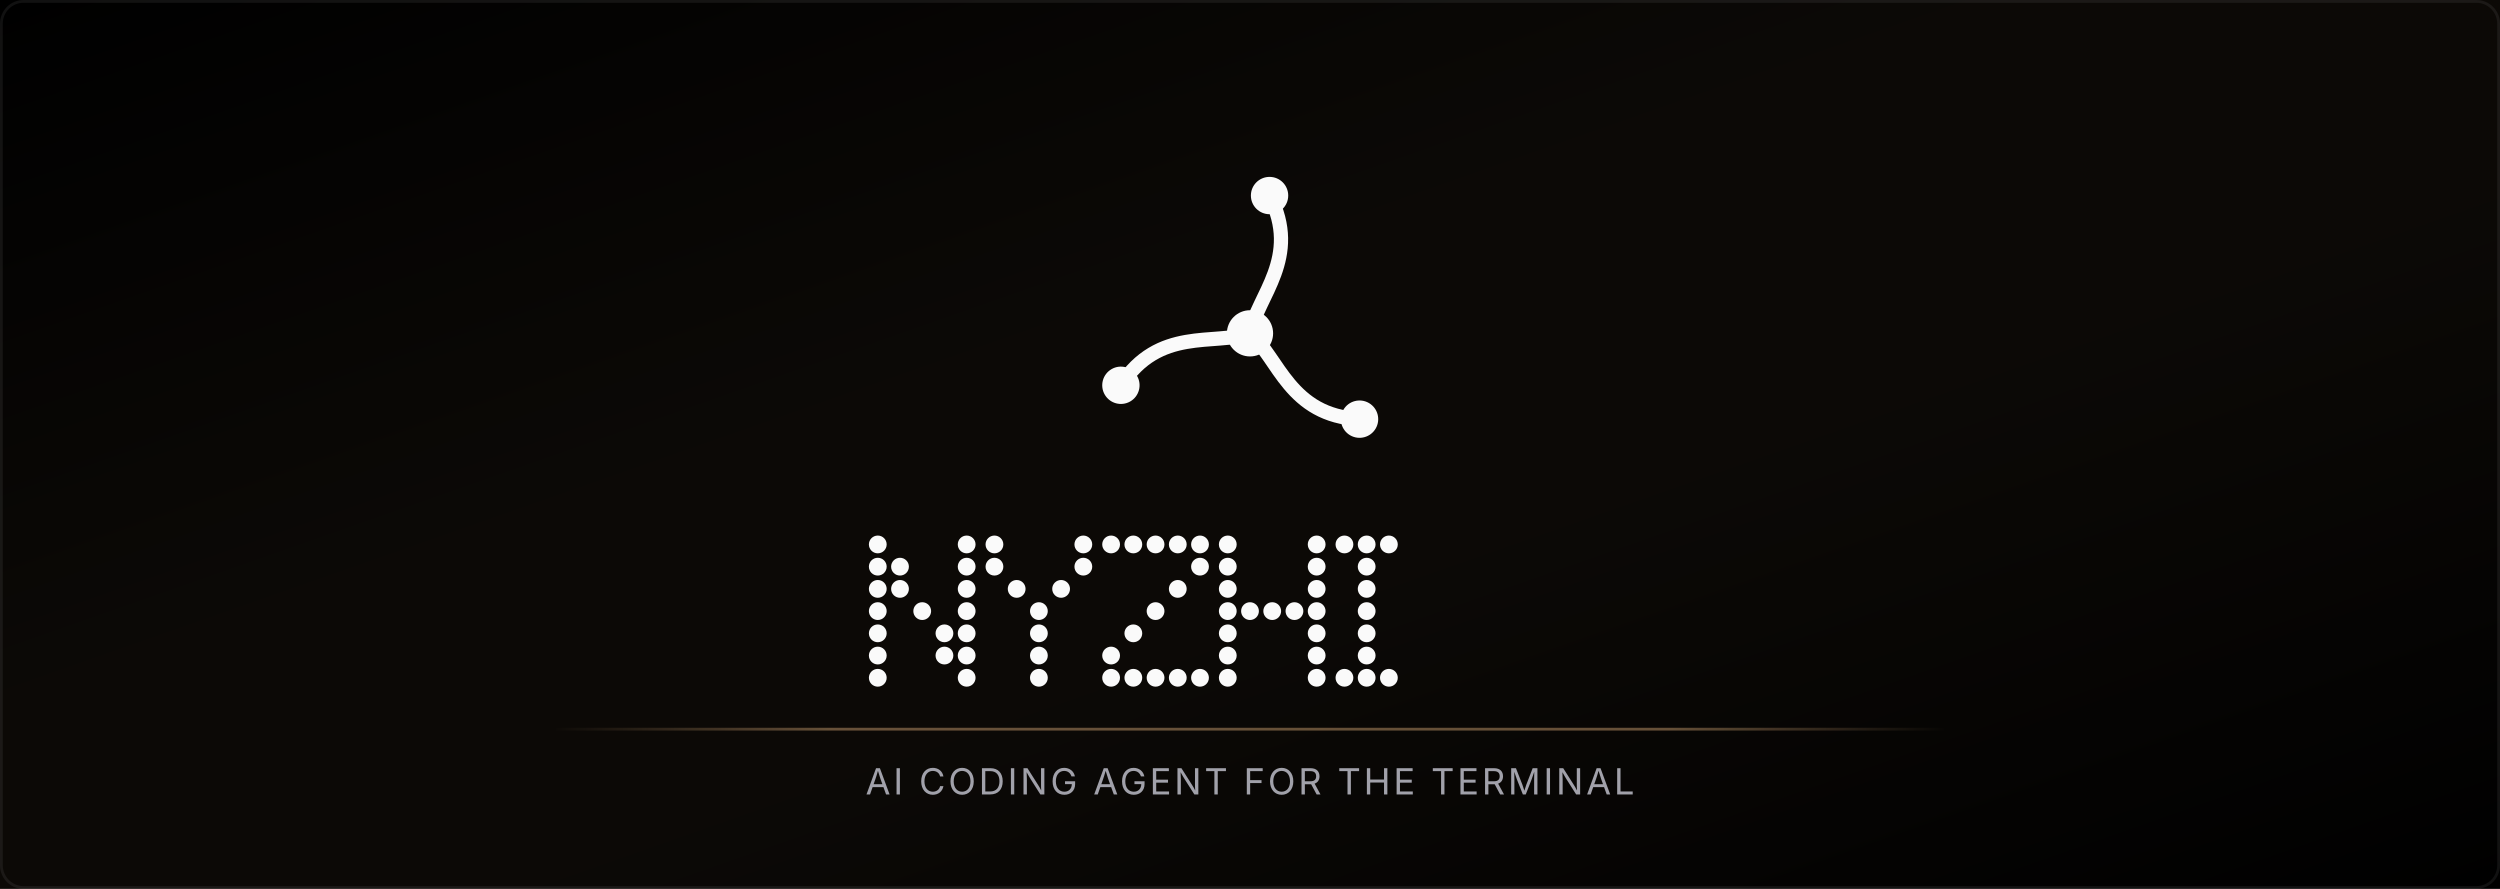
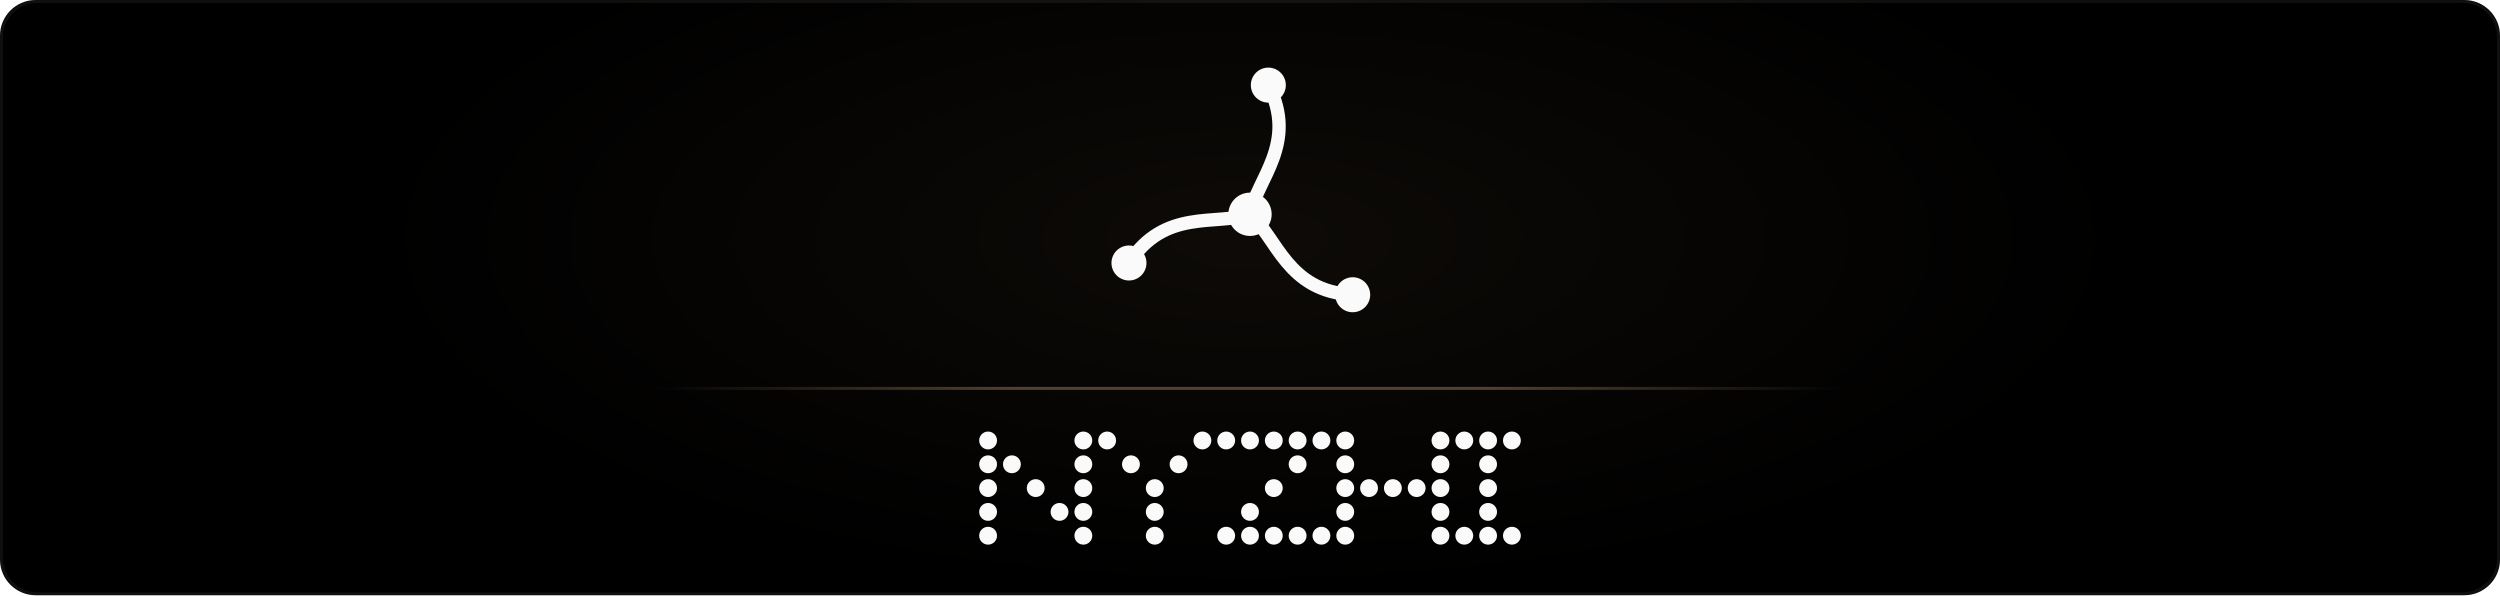
- <svg xmlns="http://www.w3.org/2000/svg" viewBox="0 0 900 320">
+ <svg xmlns="http://www.w3.org/2000/svg" viewBox="0 0 840 200">
  <defs>
-     <linearGradient id="shimmer" x1="0" y1="0" x2="1" y2="1">
+     <radialGradient id="glow" cx="50%" cy="50%" r="50%">
+       <stop offset="0%" stop-color="#C49A6C" stop-opacity="0.07" />
+       <stop offset="100%" stop-color="#C49A6C" stop-opacity="0" />
+     </radialGradient>
+     <linearGradient id="rule" x1="0" y1="0" x2="1" y2="0">
      <stop offset="0%" stop-color="#C49A6C" stop-opacity="0" />
-       <stop offset="40%" stop-color="#C49A6C" stop-opacity="0.06" />
-       <stop offset="60%" stop-color="#C49A6C" stop-opacity="0.06" />
-       <stop offset="100%" stop-color="#C49A6C" stop-opacity="0" />
-     </linearGradient>
-     <linearGradient id="accent-line" x1="0" y1="0" x2="1" y2="0">
-       <stop offset="0%" stop-color="#C49A6C" stop-opacity="0" />
-       <stop offset="20%" stop-color="#C49A6C" stop-opacity="0.5" />
-       <stop offset="80%" stop-color="#C49A6C" stop-opacity="0.5" />
+       <stop offset="30%" stop-color="#C49A6C" stop-opacity="0.4" />
+       <stop offset="70%" stop-color="#C49A6C" stop-opacity="0.4" />
      <stop offset="100%" stop-color="#C49A6C" stop-opacity="0" />
    </linearGradient>
  </defs>
-   <rect width="900" height="320" fill="#000000" />
-   <rect width="900" height="320" fill="url(#shimmer)" />
-   <g transform="translate(450,120) scale(0.32)" fill="#FAFAFA">
+   <rect width="840" height="200" rx="12" fill="#000000" />
+   <ellipse cx="420" cy="80" rx="300" ry="120" fill="url(#glow)" />
+   <g transform="translate(420,72) scale(0.28)" fill="#FAFAFA">
    <circle r="26" />
    <g stroke="#FAFAFA" stroke-width="16" fill="none" stroke-linecap="round">
      <path d="M 0,0 C 8,-42 58,-85 22,-155" />
      <path d="M 0,0 C 8,-42 58,-85 22,-155" transform="rotate(120)" />
      <path d="M 0,0 C 8,-42 58,-85 22,-155" transform="rotate(240)" />
    </g>
    <circle cx="22" cy="-155" r="21" />
    <circle cx="22" cy="-155" r="21" transform="rotate(120)" />
    <circle cx="22" cy="-155" r="21" transform="rotate(240)" />
  </g>
-   <g transform="translate(0,0)" fill="#FAFAFA">
-     <circle cx="316" cy="196" r="3.2" />
-     <circle cx="348" cy="196" r="3.2" />
-     <circle cx="316" cy="204" r="3.2" />
-     <circle cx="324" cy="204" r="3.2" />
-     <circle cx="348" cy="204" r="3.2" />
-     <circle cx="316" cy="212" r="3.2" />
-     <circle cx="324" cy="212" r="3.2" />
-     <circle cx="348" cy="212" r="3.2" />
-     <circle cx="316" cy="220" r="3.2" />
-     <circle cx="332" cy="220" r="3.2" />
-     <circle cx="348" cy="220" r="3.2" />
-     <circle cx="316" cy="228" r="3.2" />
-     <circle cx="340" cy="228" r="3.2" />
-     <circle cx="348" cy="228" r="3.2" />
-     <circle cx="316" cy="236" r="3.2" />
-     <circle cx="340" cy="236" r="3.2" />
-     <circle cx="348" cy="236" r="3.2" />
-     <circle cx="316" cy="244" r="3.2" />
-     <circle cx="348" cy="244" r="3.2" />
-     <circle cx="358" cy="196" r="3.2" />
-     <circle cx="390" cy="196" r="3.2" />
-     <circle cx="358" cy="204" r="3.2" />
-     <circle cx="390" cy="204" r="3.2" />
-     <circle cx="366" cy="212" r="3.2" />
-     <circle cx="382" cy="212" r="3.2" />
-     <circle cx="374" cy="220" r="3.2" />
-     <circle cx="374" cy="228" r="3.2" />
-     <circle cx="374" cy="236" r="3.2" />
-     <circle cx="374" cy="244" r="3.2" />
-     <circle cx="400" cy="196" r="3.2" />
-     <circle cx="408" cy="196" r="3.2" />
-     <circle cx="416" cy="196" r="3.2" />
-     <circle cx="424" cy="196" r="3.2" />
-     <circle cx="432" cy="196" r="3.2" />
-     <circle cx="432" cy="204" r="3.2" />
-     <circle cx="424" cy="212" r="3.2" />
-     <circle cx="416" cy="220" r="3.2" />
-     <circle cx="408" cy="228" r="3.2" />
-     <circle cx="400" cy="236" r="3.2" />
-     <circle cx="400" cy="244" r="3.2" />
-     <circle cx="408" cy="244" r="3.2" />
-     <circle cx="416" cy="244" r="3.2" />
-     <circle cx="424" cy="244" r="3.2" />
-     <circle cx="432" cy="244" r="3.2" />
-     <circle cx="442" cy="196" r="3.2" />
-     <circle cx="474" cy="196" r="3.2" />
-     <circle cx="442" cy="204" r="3.2" />
-     <circle cx="474" cy="204" r="3.2" />
-     <circle cx="442" cy="212" r="3.2" />
-     <circle cx="474" cy="212" r="3.2" />
-     <circle cx="442" cy="220" r="3.2" />
-     <circle cx="450" cy="220" r="3.2" />
-     <circle cx="458" cy="220" r="3.2" />
-     <circle cx="466" cy="220" r="3.2" />
-     <circle cx="474" cy="220" r="3.2" />
-     <circle cx="442" cy="228" r="3.2" />
-     <circle cx="474" cy="228" r="3.2" />
-     <circle cx="442" cy="236" r="3.2" />
-     <circle cx="474" cy="236" r="3.2" />
-     <circle cx="442" cy="244" r="3.2" />
-     <circle cx="474" cy="244" r="3.2" />
-     <circle cx="484" cy="196" r="3.2" />
-     <circle cx="492" cy="196" r="3.2" />
-     <circle cx="500" cy="196" r="3.2" />
-     <circle cx="492" cy="204" r="3.2" />
-     <circle cx="492" cy="212" r="3.2" />
-     <circle cx="492" cy="220" r="3.2" />
-     <circle cx="492" cy="228" r="3.2" />
-     <circle cx="492" cy="236" r="3.2" />
-     <circle cx="484" cy="244" r="3.2" />
-     <circle cx="492" cy="244" r="3.2" />
-     <circle cx="500" cy="244" r="3.2" />
+   <rect x="220" y="130" width="400" height="1" fill="url(#rule)" />
+   <g fill="#FAFAFA">
+     <circle cx="332" cy="148" r="3" />
+     <circle cx="364" cy="148" r="3" />
+     <circle cx="332" cy="156" r="3" />
+     <circle cx="340" cy="156" r="3" />
+     <circle cx="364" cy="156" r="3" />
+     <circle cx="332" cy="164" r="3" />
+     <circle cx="348" cy="164" r="3" />
+     <circle cx="364" cy="164" r="3" />
+     <circle cx="332" cy="172" r="3" />
+     <circle cx="356" cy="172" r="3" />
+     <circle cx="364" cy="172" r="3" />
+     <circle cx="332" cy="180" r="3" />
+     <circle cx="364" cy="180" r="3" />
+     <circle cx="372" cy="148" r="3" />
+     <circle cx="404" cy="148" r="3" />
+     <circle cx="380" cy="156" r="3" />
+     <circle cx="396" cy="156" r="3" />
+     <circle cx="388" cy="164" r="3" />
+     <circle cx="388" cy="172" r="3" />
+     <circle cx="388" cy="180" r="3" />
+     <circle cx="412" cy="148" r="3" />
+     <circle cx="420" cy="148" r="3" />
+     <circle cx="428" cy="148" r="3" />
+     <circle cx="436" cy="148" r="3" />
+     <circle cx="444" cy="148" r="3" />
+     <circle cx="436" cy="156" r="3" />
+     <circle cx="428" cy="164" r="3" />
+     <circle cx="420" cy="172" r="3" />
+     <circle cx="412" cy="180" r="3" />
+     <circle cx="420" cy="180" r="3" />
+     <circle cx="428" cy="180" r="3" />
+     <circle cx="436" cy="180" r="3" />
+     <circle cx="444" cy="180" r="3" />
+     <circle cx="452" cy="148" r="3" />
+     <circle cx="484" cy="148" r="3" />
+     <circle cx="452" cy="156" r="3" />
+     <circle cx="484" cy="156" r="3" />
+     <circle cx="452" cy="164" r="3" />
+     <circle cx="460" cy="164" r="3" />
+     <circle cx="468" cy="164" r="3" />
+     <circle cx="476" cy="164" r="3" />
+     <circle cx="484" cy="164" r="3" />
+     <circle cx="452" cy="172" r="3" />
+     <circle cx="484" cy="172" r="3" />
+     <circle cx="452" cy="180" r="3" />
+     <circle cx="484" cy="180" r="3" />
+     <circle cx="492" cy="148" r="3" />
+     <circle cx="500" cy="148" r="3" />
+     <circle cx="508" cy="148" r="3" />
+     <circle cx="500" cy="156" r="3" />
+     <circle cx="500" cy="164" r="3" />
+     <circle cx="500" cy="172" r="3" />
+     <circle cx="492" cy="180" r="3" />
+     <circle cx="500" cy="180" r="3" />
+     <circle cx="508" cy="180" r="3" />
  </g>
-   <rect x="200" y="262" width="500" height="1" fill="url(#accent-line)" />
-   <text x="450" y="286" text-anchor="middle" fill="#A1A1AA" font-family="-apple-system, BlinkMacSystemFont, 'Segoe UI', sans-serif" font-size="13" font-weight="400" letter-spacing="0.08em">AI CODING AGENT FOR THE TERMINAL</text>
-   <rect x="0.5" y="0.5" width="899" height="319" rx="8" fill="none" stroke="rgba(255,255,255,0.07)" stroke-width="1" />
+   <rect x="0.5" y="0.5" width="839" height="199" rx="12" fill="none" stroke="rgba(255,255,255,0.06)" stroke-width="1" />
</svg>
